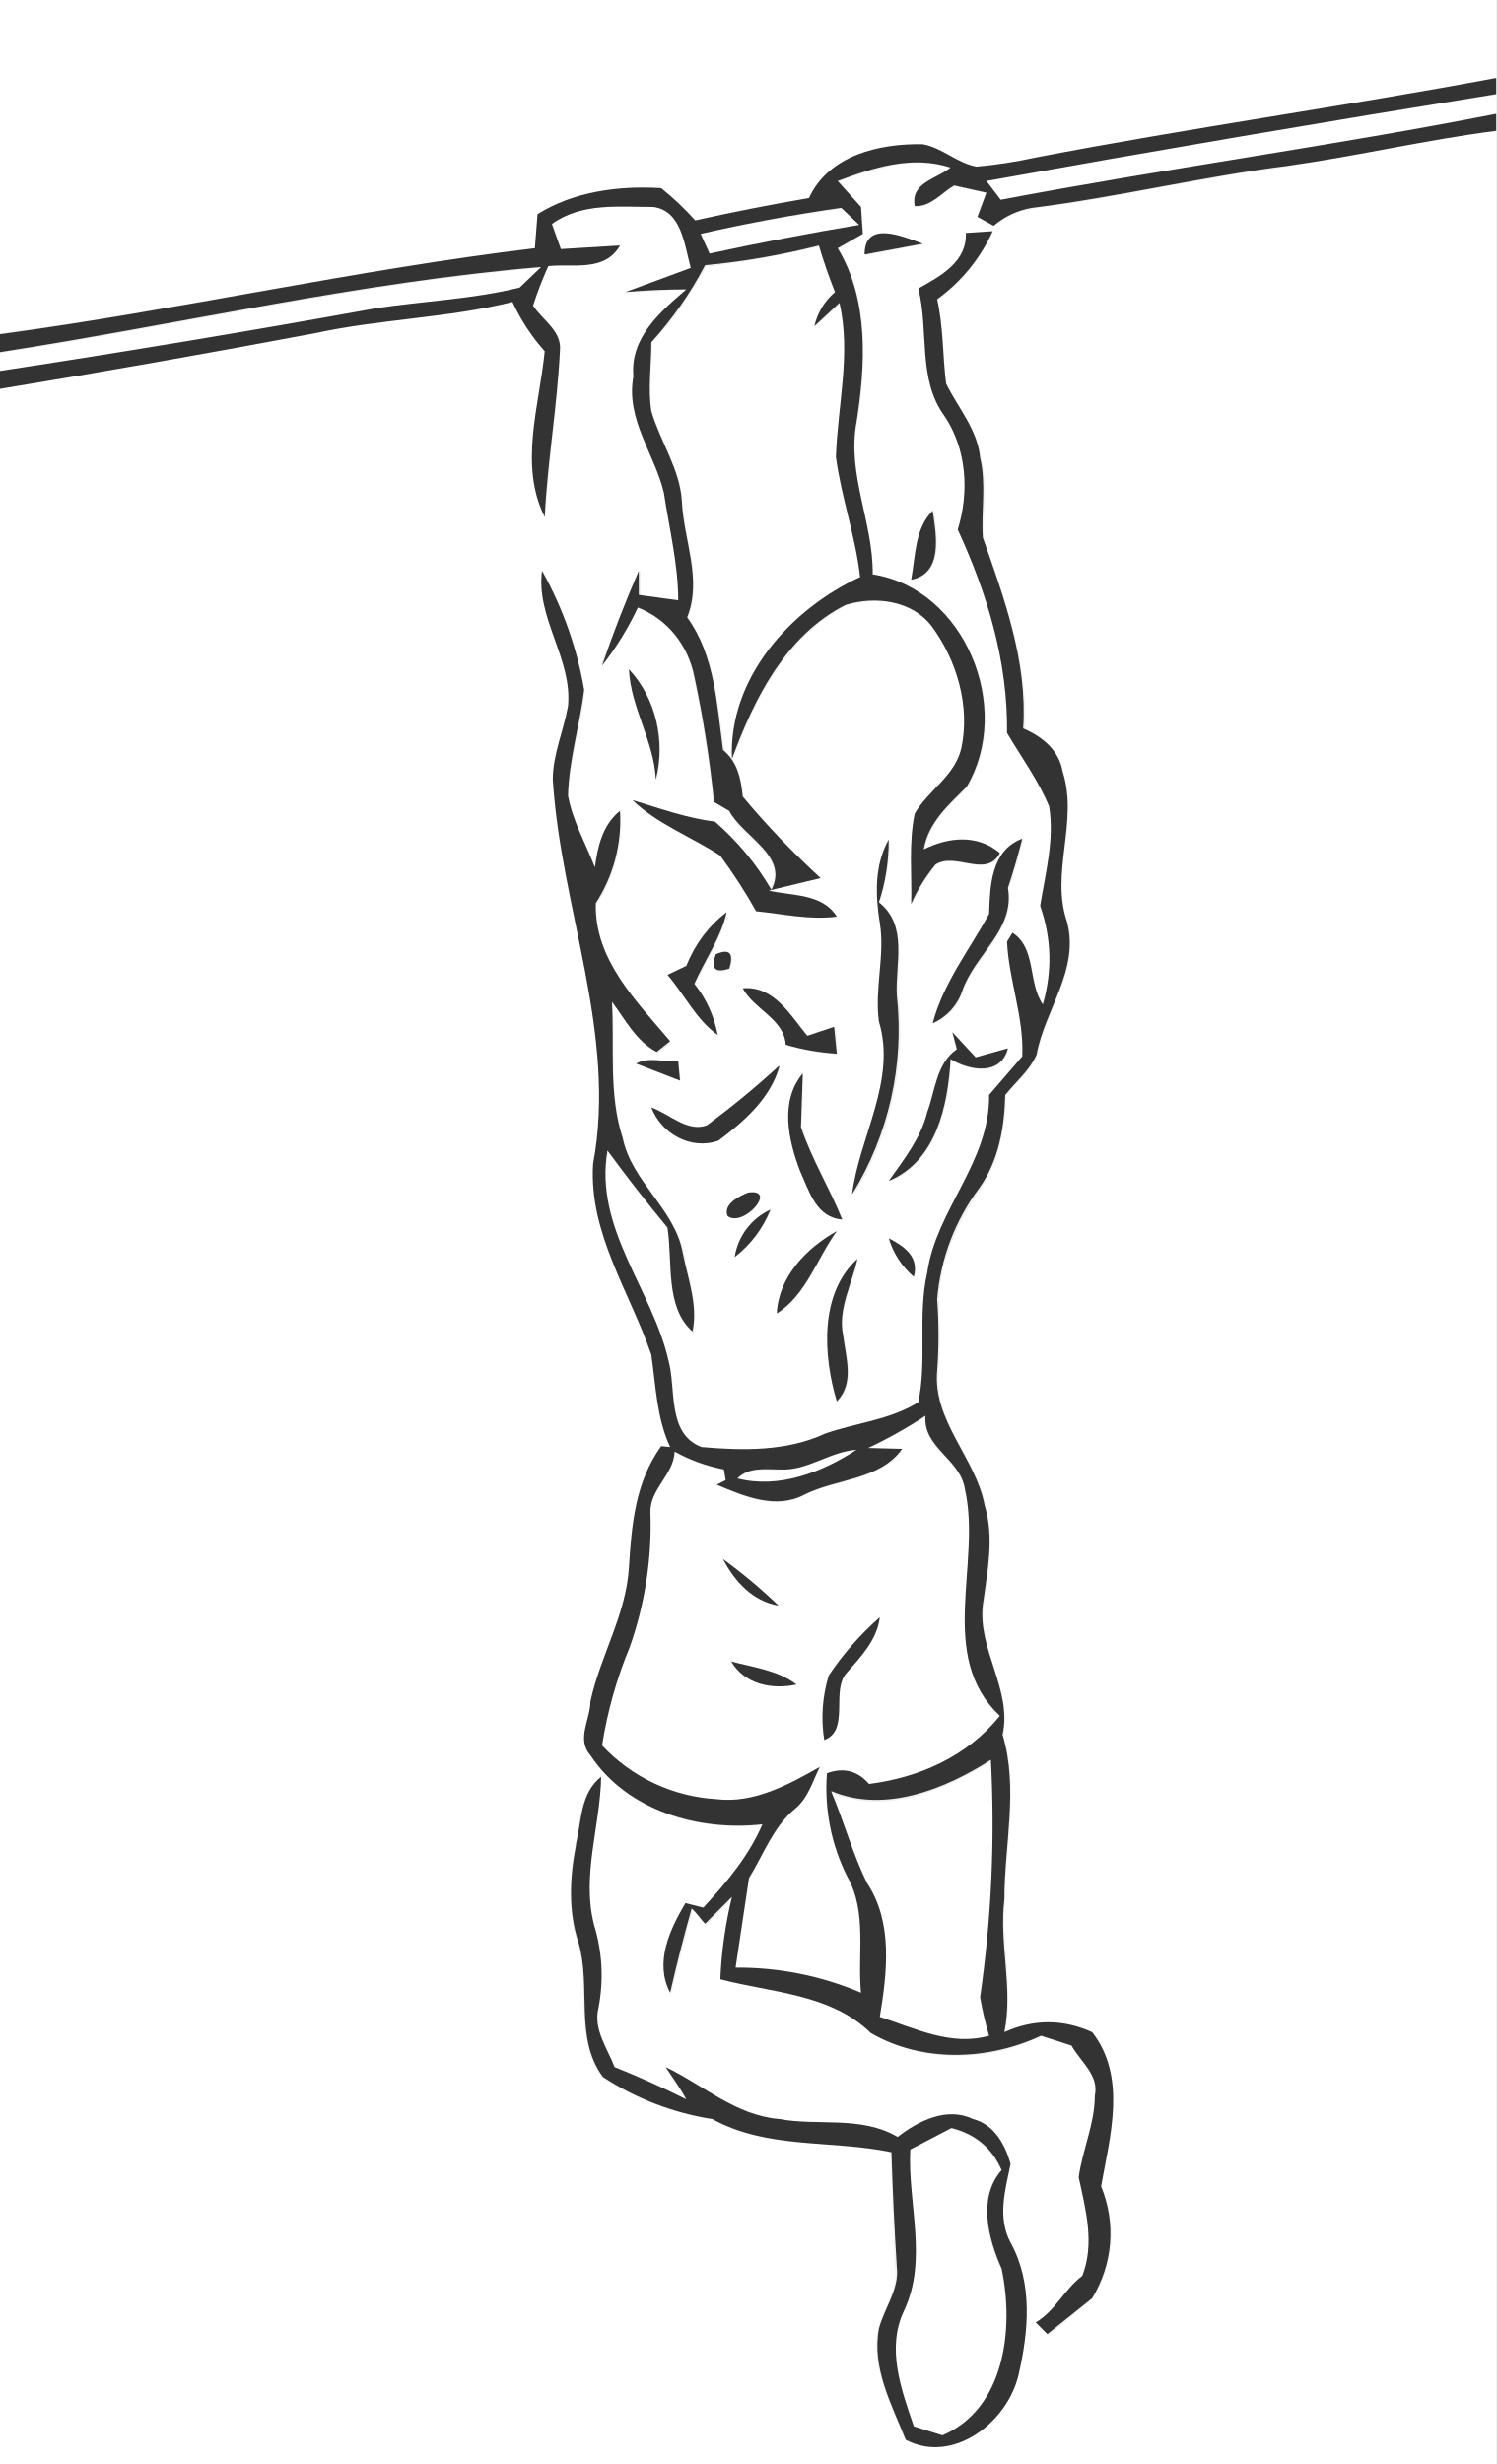
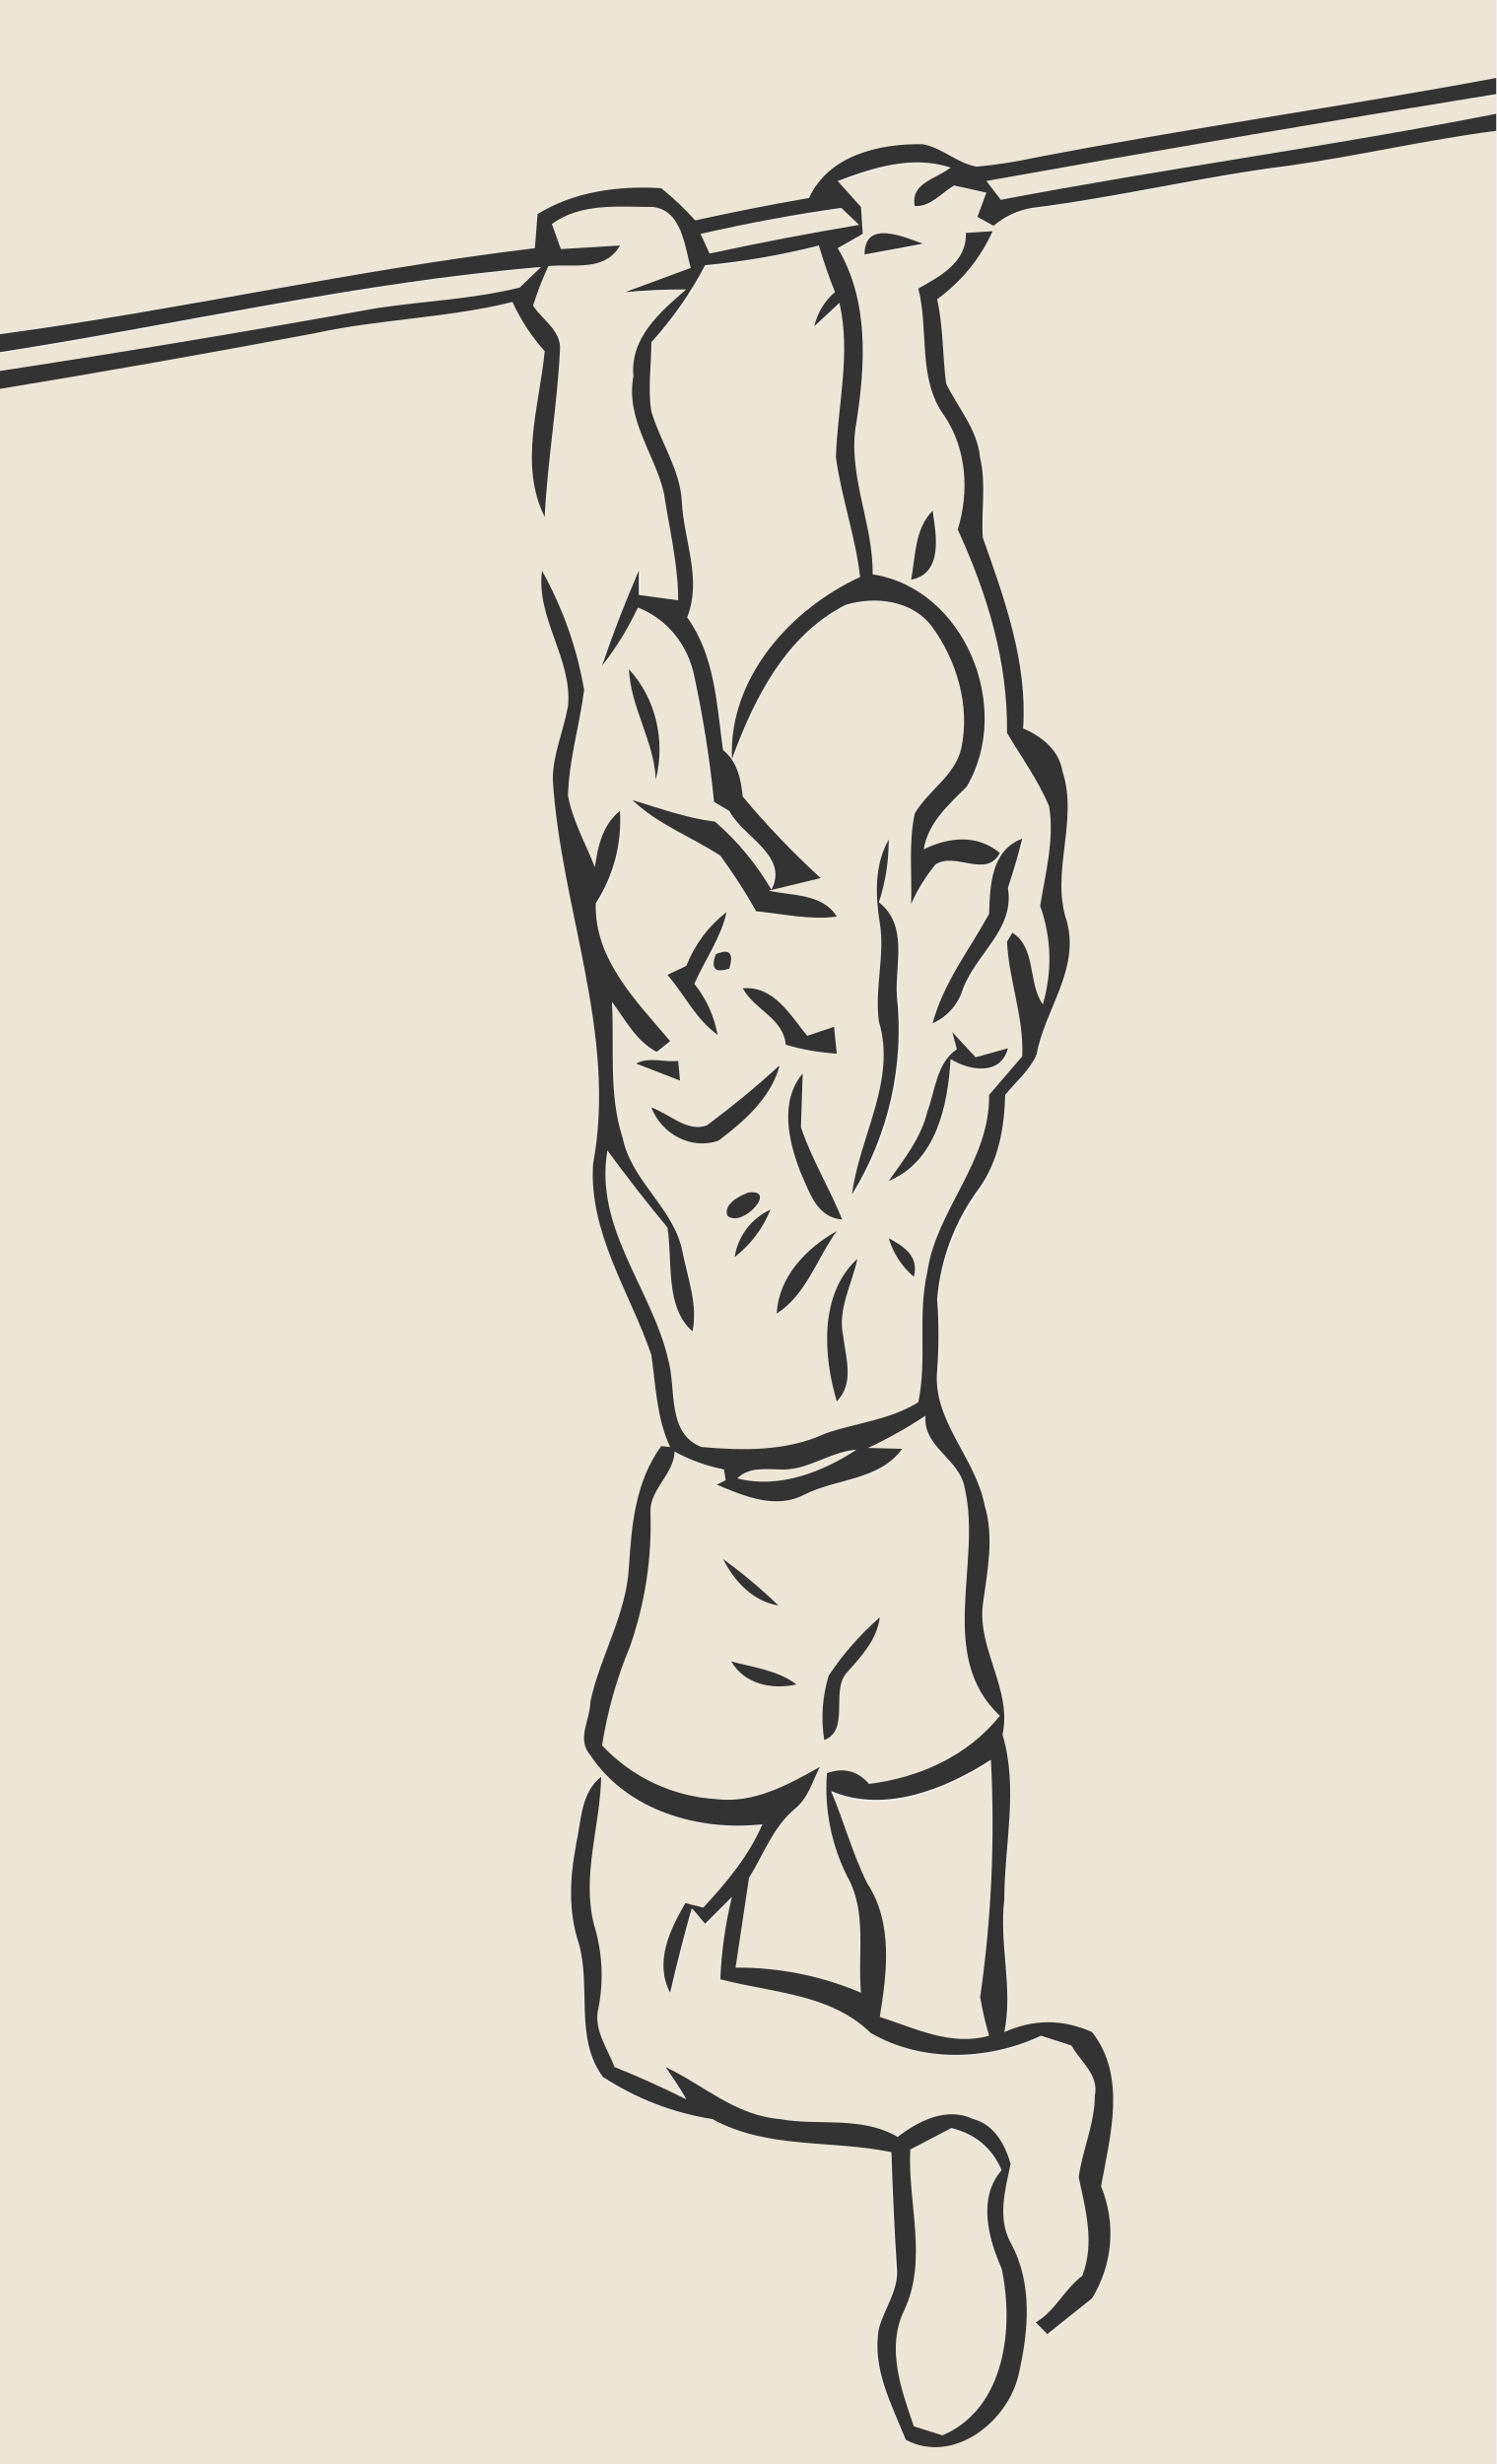
<svg xmlns="http://www.w3.org/2000/svg" width="167pt" height="275pt" viewBox="0 0 167 275">
-   <g fill="#FFF">
+   <g fill="#EDE6D6">
    <path d="M0 0h167v8.7c-17.1 3.2-34.4 5.6-51.5 9q-3.2.6-6.5.9c-2.2-.4-3.8-2.1-6-2.4-4.8-.2-10.5 1.1-12.7 6q-6.3.9-12.7 2.4-1.8-1.9-3.8-3.6c-4.8-.3-9.8.4-13.8 3l-.3 3.8C39.7 30 20 34.6 0 37.2zm110.1 20.2q28.5-5.2 56.9-9.6v2.1c-18.4 3.6-36.9 6.1-55.3 9.6z" />
    <path d="M143.8 18.5c7.8-1.1 15.4-3 23.2-4V275H0V43.4q17.7-3 35.2-6.2c7.3-1.6 14.9-1.7 22.1-3.5q1.5 3 3.6 5.5c-.6 6-2.8 12.6 0 18.5.3-6.2 1.4-12.4 1.6-18.6.3-2.2-2-3.4-3-5l1.7-4.4c2.8-.4 6.4.6 8-2.3l-6.6.4-.9-2.8c3.3-2.4 7.5-2 11.3-2 3.2.5 3.5 4.4 4.2 6.9L70 32.6q3.3 0 6.8-.4c-3 2.6-6.3 5.5-6 9.8-.8 4.8 2.4 8.7 3.5 13 .6 4 1.7 8 1.6 12l-4.4-.6v-2.7Q69 69 67 74.3q2.5-3 4-6.5c3.4 1.3 5.7 4.2 6.4 7.7q1.5 7 2.2 14l1.7 1c1.5 3 6.6 5 4.7 8.8a30 30 0 0 0-6.3-7.6c-3.1-.4-6.1-1.5-9.2-2.4 2.8 2.7 6.6 4 9.8 6.2q2.2 2.9 4 6.2c3 .3 6 1 9 .6-1.7-2.6-5-2.3-7.6-3l5.8-1.3Q87 93.7 83 89c-.2-2-.6-4-2.1-5.2-.8-5.1-1-10.5-4.1-14.8 1.7-4.2-.4-8.6-.6-13-.2-3.5-2.4-6.6-3.4-10-.4-2.5 0-5.1 0-7.7q3.6-3.9 6-8.5 6.4-.8 12.7-2.3.7 2.7 1.8 5.2-1.7 1.5-2.3 3.8l2.8-2.6c1.3 5.7-.2 11.4-.4 17.2.6 4.5 2.2 8.9 2.7 13.4-7.8 3.6-14.7 11.3-14.3 20.3 2.5-6.8 6-13.8 12.7-17.2 3.3-1 7.4-.5 9.6 2.4 2.8 3.8 4.4 9 3.3 13.6-.7 3-3.7 4.7-5.2 7.3-.7 3.3-.3 6.8-.4 10.1q1-2.3 2.7-4.4c2.1-1.5 5.7 1.6 7.2-1.3-2.6-2-5.7-1.8-8.5-.4.5-3 2.9-5 4.8-7 5.2-8.8-.2-22.1-10.5-23.6 0-5.8-3-11.3-1.8-17.1 1-6.5 1.4-13.6-2.1-19.4l2.8-1.6-.2-3-2.6-2.9c4-1.4 8.3-3 12.5-1.5-1.5 1.3-4.4 1.7-3.9 4.3 1.8.1 3-1.5 4.4-2.3l3.6.8-1 2.6 1.8 1q1.9-1.5 4.3-1.9c9.6-1.2 19-3.5 28.6-4.7m-47.3 9.9 6.5-1.2c-2.2-.8-6.5-2.7-6.5 1.2m11.3-2.4c.2 3.3-2.8 5-5.3 6.3 1.2 4.7 0 10 3 14.2a15 15 0 0 1 1.4 12.7 52 52 0 0 1 5.5 22.7c1.6 2.7 3.5 5.3 4.7 8.2.6 3.7-.4 7.4-1 11q1.8 5.6.3 11.1c-1.7-2.4-.7-6.3-3.4-8l-.5 1c0 4.3 1.8 8.4 1.6 12.8l-3.7 4.3c.2 7.5-5.9 12.7-7 19.8-1 4.8 0 9.7-1 14.5-3 2-6.9 2.3-10.3 3.5a28 28 0 0 1-13.8 1.5c-3.9-1.5-2.8-6.5-3.7-9.7-1.9-8-8.3-14.7-6.8-23.4q3.3 4.5 6.7 8.6c.6 3.8-.3 8.9 2.8 11.6.6-3-.5-5.9-1-8.8-1-5-5.8-8-6.8-12.8-1.6-5-.9-10.1-1.2-15.2 1.6 2 2.7 4.4 5 5.6l1.5-1.2c-3.7-4.4-8.5-9.1-8.3-15.4q3-4.7 2.7-10.3c-2 1.6-2.5 4-2.9 6.4-.9-2.7-2.4-5.3-3-8.1.2-4 1.4-7.9 1.9-11.8Q64 70 60.6 63.8c-.7 5.3 3.4 9.8 2.9 15.1-.5 2.8-1.6 5.4-1.7 8.2 1 14.4 7.2 28.4 4.5 43-.5 7.6 4.1 14.2 6.5 21.2.5 3.5.7 7 2.2 10.3h-1.1c-2.9 3.9-3.2 8.7-3.6 13.4-.3 5.3-3.2 9.9-4.2 15-.2 2-1.7 4.2-.1 6 4 6.2 12 8.5 19.2 7.7-1.5 3.5-4 6.5-6.6 9.3l-2-.6c-1.8 3-3.4 6.7-1.7 10.1l2.4-9.4 1.5 1.8 3-3.1q-1.1 4.5-1.3 9.1c5.7 1.6 12.3 1.7 16.8 6 5.7 3.5 13 3.2 19 .4l3.4 1.1c1 1.8 3 3.3 2.7 5.6-.1 3.1-1.5 6-2 9.1 1 3.7 2 7.4.5 11-2 1.5-3 3.9-5.2 5.2l1.4 1.3 4.8-4a13 13 0 0 0 1-12.5c1-5.6 3-12.1-1-17.2a11 11 0 0 0-9.7 0c1-5-.5-9.9 0-14.8 0-6.1 1.6-12.4-.2-18.4 1.1-5-2.8-9.4-2.2-14.5.5-3.7 1.3-7.5.2-11.2-1-5.2-5.8-9.3-5.2-14.9q.2-4 0-8c.2-4.5 2.1-8.7 4.7-12.4 2-3 2.7-6.8 2.8-10.4 1.2-1.5 2.7-2.7 3.5-4.5.9-5 4.8-9.5 3.4-14.8-2-5.5 1.3-11.2-.5-16.8-.4-2.4-2.3-4-4.3-4.8.4-7.4-2.2-14.4-4.6-21.3-.1-3 .5-6-.3-9-.3-3-2.5-5.5-3.9-8.2-.3-3.1-.2-6.3-1-9.4 2.9-1.9 4.8-4.7 6.3-7.6zm-6.1 38.7c3.6-.8 2.8-5 2.5-7.7-2 2-2 5-2.5 7.7m-31.5 10c.2 4.3 2.8 8 3 12.3 1.1-4.3 0-9-3-12.3m28 28.3c.6 3.7-.6 7.3 0 11 1.9 6.6-2.4 12.9-3 19.3a35 35 0 0 0 5-22.2c-.3-3.5 1.2-7.7-2.1-10.3q1-3.4 1.2-7c-1.7 2.7-1.6 6-1 9.2m12.1-1c-2.2 4-5.1 7.7-6.3 12.2q2.5-1.1 3.3-3.6c1.4-4 5.9-6.8 5.1-11.5q1-2.7 1.6-5.5c-3.5 1.3-3.6 5.3-3.7 8.4m-33.8 5.8-2.1 1c2 2.2 3.2 5 5.6 6.8q-.6-3.2-2.6-5.8c1.2-2.7 3-5.1 3.6-8q-3 2.3-4.5 6m3.3-1.3q-.9 2.5 1.5 1.6.8-2.6-1.5-1.6m3 3.8c1.3 2.4 4.6 3.4 4.8 6.3q2.9.8 5.7 1l-.2-3-3 1c-2-2.3-3.8-5.6-7.3-5.3m23.4 4.9.4 1.9c-2.2 1.6-2.3 4.6-3.2 7-.7 3-2.6 5.3-4.3 7.7 5.3-2.2 6.6-8.4 6.9-13.6 2.1 1.3 5.6 2 6.4-1.2l-3.6 1zM71 118.7l5 1.9-.3-2.2c-1.6.2-3.2-.5-4.7.3m16 .3c-2.7 2.2-5.1 4.7-8 6.5-2.4.9-4.3-1.2-6.3-1.9 1.1 3 4.4 4.8 7.4 3.7 2.9-2.1 6-4.7 6.9-8.3m2.4 11.7c1 2.2 1.8 5.2 4.7 5.4-1.4-3.5-3.4-6.7-4.6-10.3l.2-6c-2.6 3-1.6 7.5-.3 11m-5.8 2.3c-1 .4-2.8 1.3-2.3 2.6 1.7 1.4 5.7-3.1 2.3-2.6m-1.5 7.2q2.7-2.1 4-5.3-3.2 1.7-4 5.3m4.7 6.3c3.3-2 4.5-6.1 6.7-9.2-3.5 2-6.6 5-6.7 9.2m12.5-8.4a9 9 0 0 0 2.8 4.3c.5-2.2-1.1-3.4-2.8-4.3m-5.8 18.2c2-2 1-4.9.7-7.4-.6-3 1-5.7 1.6-8.5-4.3 3.9-3.8 10.8-2.3 16m-29.3 49.4c-.7 3.6-.9 7.4.3 11 1.4 4.9-.5 10.6 2.7 15a31 31 0 0 0 12.3 4.6c6.1 3.4 13.2 2.3 19.9 3.7l.5 12.8c.4 2.5-1.3 4.6-1.9 7-.8 4.3 1.4 8.3 3 12.3 5.3 2.8 11.4-2 12.6-7.3 1-4.8 1.6-10.2-.9-14.7-1.5-2.7-.6-5.9 0-8.7-.6-2.2-1.8-4.5-4.2-5.1-2.9-1.4-6 .2-8.4 2-4-2.4-8.9-1.1-13.2-2-4.9-.4-8.5-3.8-12.7-5.8l2.3 3.6q-4-2-8-3.6c-.8-2.1-2.4-4.2-1.8-6.6q.8-4.7-.5-9.3c-1.4-5.5.7-11 .8-16.5-2.3 1.8-2.2 5-2.8 7.6" />
    <path d="M78.2 26Q86 24.5 94 23.3l1.9 1.8q-8.4 1.4-16.6 3.3zM0 39.4c20.1-3 40-7.8 60.4-9.5l-2.5 2.3c-5.2 1.2-10.6 1.5-16 2.2q-21 3.9-41.9 7zm96.9 122.4 6.4-3.6c-.3 3.6 4 4.8 4.4 8.2 2 8.3-3.2 18.6 4 25.3-3.8 4.5-9 6.8-14.7 7.6q-2-2.3-4.7-1.3-.5 6.1 2.3 11.6c2.2 4 1 8.6 1.5 12.8a35 35 0 0 0-14-2.6l1.5-10c1.6-2.7 2.7-5.8 5.1-7.8 1.5-1.2 2-3 2.8-4.7-3.5 2-7.4 4-11.5 3.6a19 19 0 0 1-12.8-6q.9-5.6 3-11a41 41 0 0 0 2.4-15c-.1-2.6 2.6-4.2 2.7-6.8q2.6 1.4 5.5 2l.2 1.2-1 .5c3.1 1.3 6.6 2.8 9.8 1.1 3.6-1.8 8.4-1.6 10.9-5zM80.7 174c1.4 2.5 3.3 4.7 6.2 5.2a77 77 0 0 0-6.2-5.2m11.8 13a16 16 0 0 0-.5 7.2c2.9-1.1.7-5.4 2.5-7.5 1.6-1.8 3.4-3.7 3.7-6.2q-3.3 3-5.7 6.5m-11-1.6c1.6 2.6 4.7 3.2 7.4 2.6-2.1-1.6-4.8-1.9-7.3-2.6" />
    <path d="M87 164c3 .3 5.6-2 8.6-2.1-3.8 2.5-8.7 4.3-13.3 3.2 1.3-1.3 3.1-1 4.7-1m5.8 36c6 2.5 12.7-.2 17.8-3.5q.7 13.3-1.3 26.5l1.1 4.3c-4.2 1.2-8.3-.8-12.2-2.1.8-4.9 1.5-10.5-1.4-14.9-1.6-3.3-2.6-6.9-4-10.3m8.7 39.9 4.6-2.4q4 1 5.6 4.6c-2.7 3.2-1.5 7.7 0 11 1.5 6.7.4 15.7-6.6 18.7l-3.2-1c-1.4-4.1-3-8.7-1-13 2.6-5.6.3-12 .6-18" />
  </g>
  <g fill="#333">
    <path d="M115.5 17.6c17.1-3.3 34.4-5.7 51.5-8.9v1.8q-28.5 4.6-56.9 9.7l1.6 2.1c18.4-3.5 37-6 55.3-9.6v1.9c-7.8 1-15.4 2.8-23.2 3.9-9.6 1.2-19 3.5-28.6 4.7q-2.4.4-4.3 2l-1.8-1 1-2.7-3.6-.8c-1.4.8-2.6 2.4-4.4 2.3-.5-2.6 2.4-3 4-4.3-4.3-1.4-8.6 0-12.6 1.5l2.6 2.9.2 3-2.8 1.6c3.5 5.8 3.1 13 2.1 19.4-1.1 5.8 1.9 11.3 1.8 17 10.3 1.6 15.7 14.9 10.5 23.7-2 2-4.3 4-4.8 7 2.8-1.4 6-1.7 8.5.4-1.5 2.9-5-.2-7.2 1.3q-1.7 2.1-2.7 4.4c.1-3.3-.3-6.8.4-10.1 1.5-2.6 4.5-4.2 5.2-7.3 1-4.7-.5-9.8-3.3-13.6-2.2-2.9-6.3-3.4-9.6-2.4-6.7 3.4-10.2 10.4-12.7 17.2-.4-9 6.5-16.7 14.3-20.3-.5-4.5-2.1-8.9-2.7-13.4.2-5.8 1.7-11.5.4-17.2l-2.8 2.6a7 7 0 0 1 2.3-3.8q-1-2.5-1.8-5.2-6.3 1.6-12.7 2.2-2.4 4.6-6 8.6c0 2.6-.4 5.2 0 7.7 1 3.4 3.2 6.5 3.4 10 .2 4.4 2.3 8.7.6 13 3.1 4.3 3.3 9.7 4 14.8 1.6 1.3 2 3.2 2.2 5.2q4 4.8 8.7 9.1l-5.8 1.4c2.6.6 6 .3 7.6 2.9-3 .4-6-.3-9-.6q-1.8-3.2-4-6.2c-3.2-2.1-7-3.5-9.8-6.2 3 .9 6 2 9.2 2.4q3.8 3.3 6.3 7.6c2-3.8-3.2-5.9-4.7-8.8l-1.7-1q-.7-7-2.2-14c-.7-3.5-3-6.4-6.3-7.7a34 34 0 0 1-4 6.5Q69 69 71.3 63.7v2.7l4.4.6c0-4-1-8-1.6-12-1-4.3-4.3-8.2-3.4-13-.4-4.3 3-7.2 5.9-9.7q-3.5 0-6.8.3l7.3-2.7c-.7-2.5-1-6.4-4.2-6.8-3.8 0-8-.5-11.3 1.9l1 2.8 6.6-.4c-1.7 3-5.3 2-8 2.3q-1 2.2-1.7 4.4c1 1.6 3.2 2.8 3 5-.3 6.2-1.4 12.4-1.7 18.6-2.9-5.8-.6-12.4 0-18.5a22 22 0 0 1-3.6-5.5c-7.2 1.8-14.8 1.9-22.1 3.5Q17.6 40.5 0 43.4v-2q21-3.2 42-7c5.3-.8 10.7-1 16-2.3l2.4-2.3C40 31.5 20 36.2 0 39.3v-2c20-2.7 39.7-7.2 59.7-9.6l.3-3.8c4-2.5 9-3.2 13.8-2.9q2 1.6 3.8 3.6 6.3-1.4 12.7-2.5c2.2-4.8 7.9-6.1 12.7-6 2.2.4 3.8 2.1 6 2.5q3.3-.3 6.5-1m-37.3 8.5 1 2.2q8.3-1.8 16.7-3.2l-2-1.9q-7.8 1.1-15.7 2.9" />
    <path d="M96.5 28.4c0-3.9 4.3-2 6.5-1.2zm11.3-2.4 3-.2q-2.1 4.6-6.2 7.6c.7 3.1.6 6.3 1 9.4 1.3 2.7 3.5 5.1 3.8 8.3.7 2.9.1 6 .3 8.9 2.4 6.8 5 13.9 4.5 21.3 2.1.9 4 2.4 4.4 4.8 1.8 5.6-1.4 11.3.5 16.8 1.4 5.4-2.5 9.8-3.4 14.8-.8 1.8-2.3 3-3.5 4.5-.1 3.6-.7 7.3-2.9 10.4a24 24 0 0 0-4.7 12.4q.3 4 0 8c-.5 5.6 4.3 9.7 5.3 15 1.1 3.6.3 7.4-.2 11.1-.6 5 3.3 9.5 2.2 14.5 1.8 6 .2 12.3.2 18.4-.6 5 1 9.9 0 14.8q4.9-2.2 9.8 0c3.9 5 2 11.6 1 17.2 1.7 4.2 1.3 8.7-1 12.5l-5 4-1.3-1.3c2.2-1.3 3.2-3.7 5.2-5.2 1.4-3.6.4-7.3-.4-11 .4-3 1.8-6 1.8-9.1.5-2.3-1.6-3.8-2.6-5.6l-3.4-1.1c-6 2.8-13.3 3-19-.3-4.5-4.4-11.1-4.5-16.8-6q.2-4.7 1.3-9.2l-3 3c-.4-.4-1-1.3-1.5-1.7q-1.3 4.6-2.4 9.4c-1.8-3.4 0-7.1 1.7-10l2 .5c2.6-2.8 5.1-5.8 6.6-9.3-7.1.8-15.1-1.5-19.2-7.7-1.6-1.8 0-4 0-6 1.1-5.1 4-9.7 4.3-15 .3-4.7.7-9.5 3.6-13.5l1 .1c-1.5-3.2-1.6-6.8-2.1-10.3-2.4-7-7-13.6-6.5-21.3 2.7-14.5-3.6-28.5-4.5-42.9 0-2.8 1.2-5.4 1.7-8.2.5-5.3-3.6-9.8-2.9-15.1Q64 70 65.2 77c-.5 4-1.7 7.8-1.8 11.8.5 2.8 2 5.4 3 8 .3-2.2.8-4.7 2.8-6.3a17 17 0 0 1-2.7 10.3c-.2 6.3 4.6 11 8.3 15.4l-1.5 1.2c-2.3-1.2-3.5-3.6-5-5.6.3 5-.4 10.3 1.2 15.2 1 4.9 5.8 7.9 6.7 12.8.6 3 1.7 5.8 1.1 8.8-3.1-2.7-2.2-7.8-2.8-11.6q-3.4-4.1-6.7-8.6c-1.5 8.7 5 15.5 6.8 23.4.9 3.2-.2 8.2 3.7 9.7 4.6.4 9.5.5 13.8-1.5 3.4-1.2 7.2-1.5 10.4-3.5 1-4.8-.1-9.7 1-14.5 1-7 7-12.3 6.9-19.8l3.7-4.3c.2-4.4-1.5-8.5-1.7-12.8l.6-1c2.7 1.7 1.7 5.6 3.4 8q1.6-5.6-.3-11c.6-3.7 1.6-7.4 1-11.1-1.2-2.9-3.1-5.5-4.7-8.2.1-8-2.2-15.5-5.5-22.7 1.3-4.2 1-9-1.5-12.7-3-4.1-1.7-9.5-2.9-14.2 2.5-1.4 5.5-3 5.3-6.3m-11 135.7 3.9.1c-2.5 3.5-7.3 3.3-10.9 5.1-3.2 1.7-6.7.2-9.8-1.1l1-.5-.2-1.2q-3-.6-5.5-2c-.1 2.6-2.8 4.2-2.7 6.8a41 41 0 0 1-2.3 15 48 48 0 0 0-3.1 11 19 19 0 0 0 12.8 6c4.1.5 8-1.6 11.5-3.6-.8 1.6-1.3 3.5-2.8 4.7-2.4 2-3.5 5.1-5.1 7.7l-1.5 10a35 35 0 0 1 14 2.8c-.4-4.3.7-9-1.5-12.9a22 22 0 0 1-2.3-11.6q2.8-1 4.7 1.2c5.6-.7 11-3.1 14.6-7.6-7.1-6.7-2-17-3.9-25.3-.5-3.4-4.7-4.6-4.4-8.2q-3 2-6.4 3.6M87 164c-1.6 0-3.4-.3-4.7 1 4.6 1.2 9.5-.7 13.3-3.2-3 .2-5.5 2.4-8.6 2.2m5.8 36c1.4 3.3 2.4 7 4 10.2 2.9 4.4 2.2 10 1.4 14.9 4 1.3 8 3.3 12.2 2.1q-.6-2-1-4.3 1.9-13.2 1.2-26.5c-5.1 3.3-11.9 6-17.8 3.5" />
    <path d="M101.7 64.7c.5-2.7.4-5.7 2.4-7.7.4 2.7 1.2 7-2.4 7.7m-31.5 10c3 3.2 4.1 8 3 12.3-.2-4.3-2.8-8-3-12.3m28 28.3c-.5-3.1-.6-6.5 1-9.3q0 3.7-1.1 7c3.3 2.6 1.8 6.9 2 10.4a35 35 0 0 1-5 22.2c.8-6.4 5-12.7 3-19.3-.5-3.7.7-7.4.1-11m12.2-1c.1-3.1.2-7.1 3.7-8.4q-.7 2.8-1.6 5.5c.8 4.7-3.7 7.4-5.1 11.5a6 6 0 0 1-3.3 3.6c1.2-4.5 4.1-8.2 6.3-12.2m-33.8 5.8q1.5-3.7 4.5-6c-.6 2.8-2.4 5.3-3.6 8q2 2.5 2.6 5.7c-2.4-1.7-3.7-4.5-5.6-6.7z" />
    <path d="M79.9 106.5q2.3-1 1.5 1.6-2.4.8-1.5-1.6m3 3.8c3.5-.3 5.3 3 7.2 5.3l3-1 .3 3q-3-.2-5.7-1c-.2-2.9-3.5-3.9-4.8-6.3m23.4 4.9 2.6 2.8 3.6-1c-.8 3.1-4.3 2.5-6.4 1.2-.3 5.2-1.6 11.4-6.9 13.6 1.7-2.4 3.6-4.8 4.3-7.7.9-2.4 1-5.4 3.3-7zM71 118.7c1.5-.8 3.1-.1 4.7-.3l.2 2.2zm16 .3c-1 3.6-4 6.2-6.8 8.3-3.1 1.1-6.4-.8-7.5-3.7 2 .7 4 2.8 6.2 2q4.3-3.2 8-6.6m2.4 11.7c-1.3-3.4-2.3-7.8.3-10.9l-.2 6c1.2 3.6 3.2 6.8 4.6 10.3-2.9-.2-3.7-3.2-4.7-5.4m-5.8 2.4c3.4-.5-.6 4-2.3 2.6-.5-1.3 1.3-2.2 2.3-2.6m-1.5 7.2a7 7 0 0 1 4-5.3q-1.3 3.2-4 5.3m4.7 6.3c.2-4.1 3.3-7.3 6.7-9.2-2.2 3-3.4 7.1-6.7 9.2m12.5-8.4c1.7.9 3.4 2 2.8 4.3a9 9 0 0 1-2.8-4.3m-5.8 18.2c-1.5-5-2-12 2.3-15.9-.6 2.8-2.2 5.6-1.6 8.5.3 2.5 1.3 5.4-.7 7.4M80.7 174q3.3 2.4 6.2 5.2c-2.9-.5-4.9-2.7-6.2-5.2m11.8 13q2.4-3.6 5.7-6.5c-.3 2.5-2.1 4.4-3.7 6.2-1.8 2 .4 6.4-2.5 7.5a16 16 0 0 1 .5-7.2m-11-1.6c2.6.7 5.3 1 7.4 2.6-2.7.6-5.8 0-7.3-2.6m-17.3 20.4c.6-2.6.5-5.7 2.8-7.5-.1 5.5-2.2 11-.8 16.5q1.4 4.6.5 9.3c-.6 2.4 1 4.5 1.8 6.6q4 1.6 8 3.6c-.5-1-1.7-2.7-2.3-3.6 4.2 2 7.8 5.4 12.7 5.8 4.3.8 9.1-.4 13.2 2 2.3-1.8 5.5-3.4 8.4-2 2.4.6 3.6 2.9 4.2 5-.6 2.9-1.5 6 0 8.8 2.5 4.5 2 9.9.9 14.7-1.2 5.3-7.3 10.1-12.6 7.3-1.6-4-3.8-8-3-12.4.6-2.3 2.3-4.4 2-6.9q-.4-6.3-.6-12.8c-6.7-1.4-13.8-.3-20-3.7a31 31 0 0 1-12.2-4.7c-3.2-4.3-1.3-10-2.7-14.9-1.2-3.6-1-7.4-.3-11m37.3 34c-.3 6 2 12.3-.7 18-2 4.2-.3 8.8 1.1 12.9l3.2 1c7-3 8-12 6.6-18.6-1.5-3.4-2.7-7.9 0-11q-1.6-3.7-5.6-4.7z" />
  </g>
</svg>
